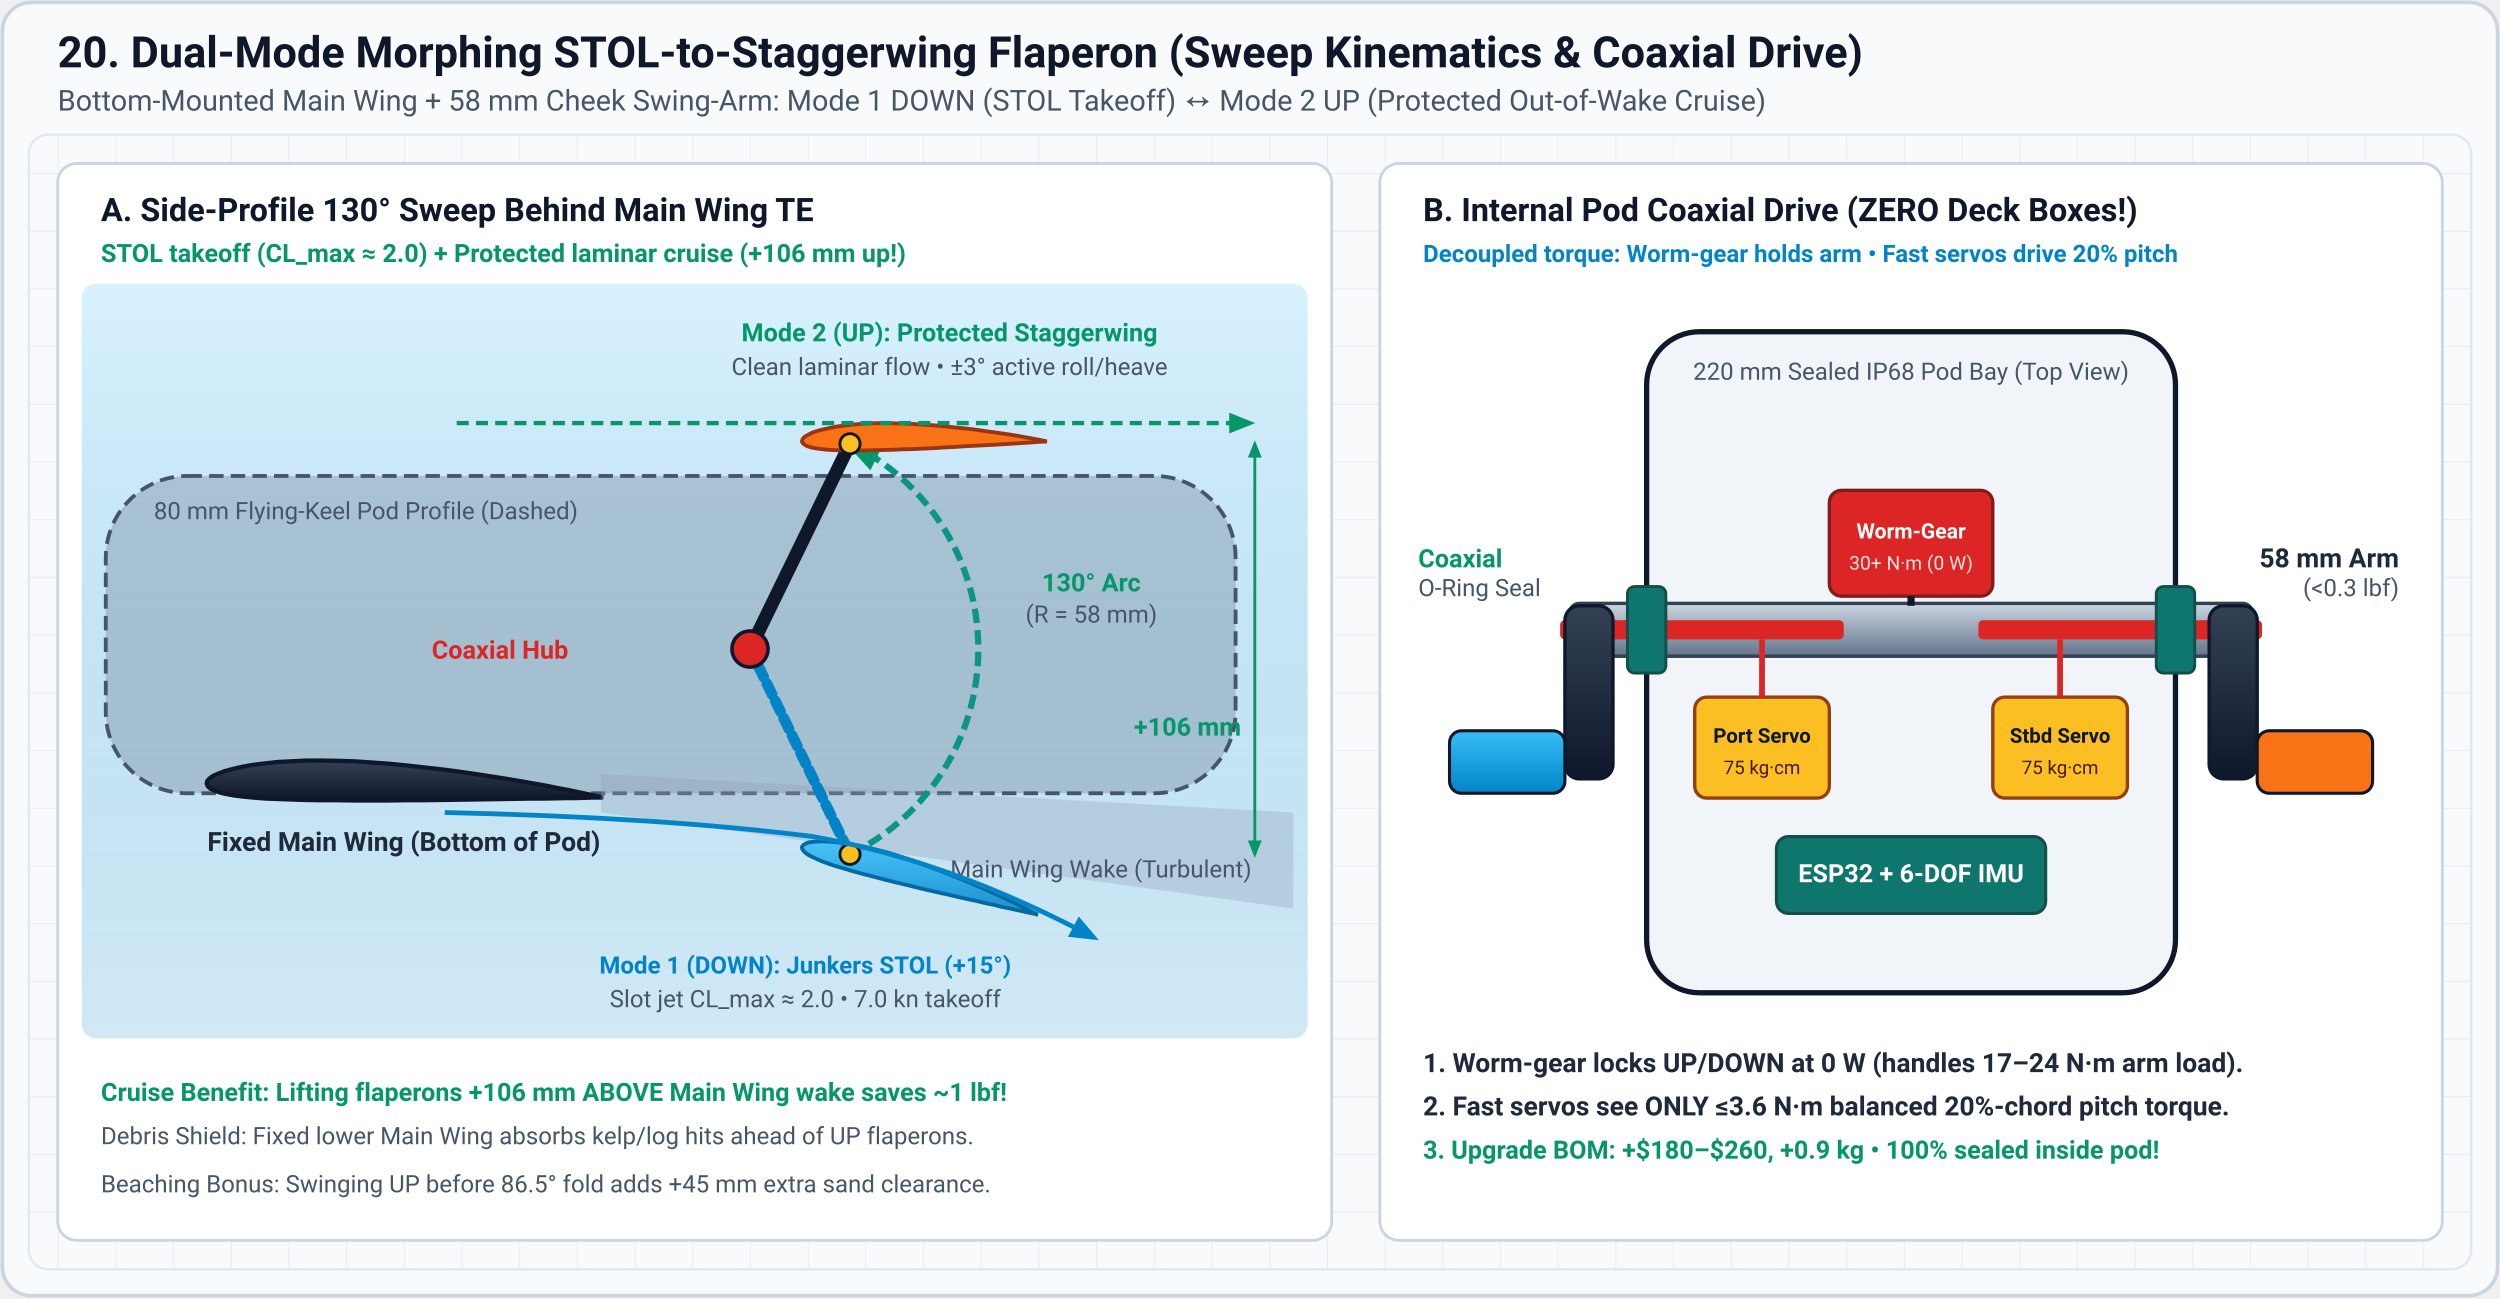
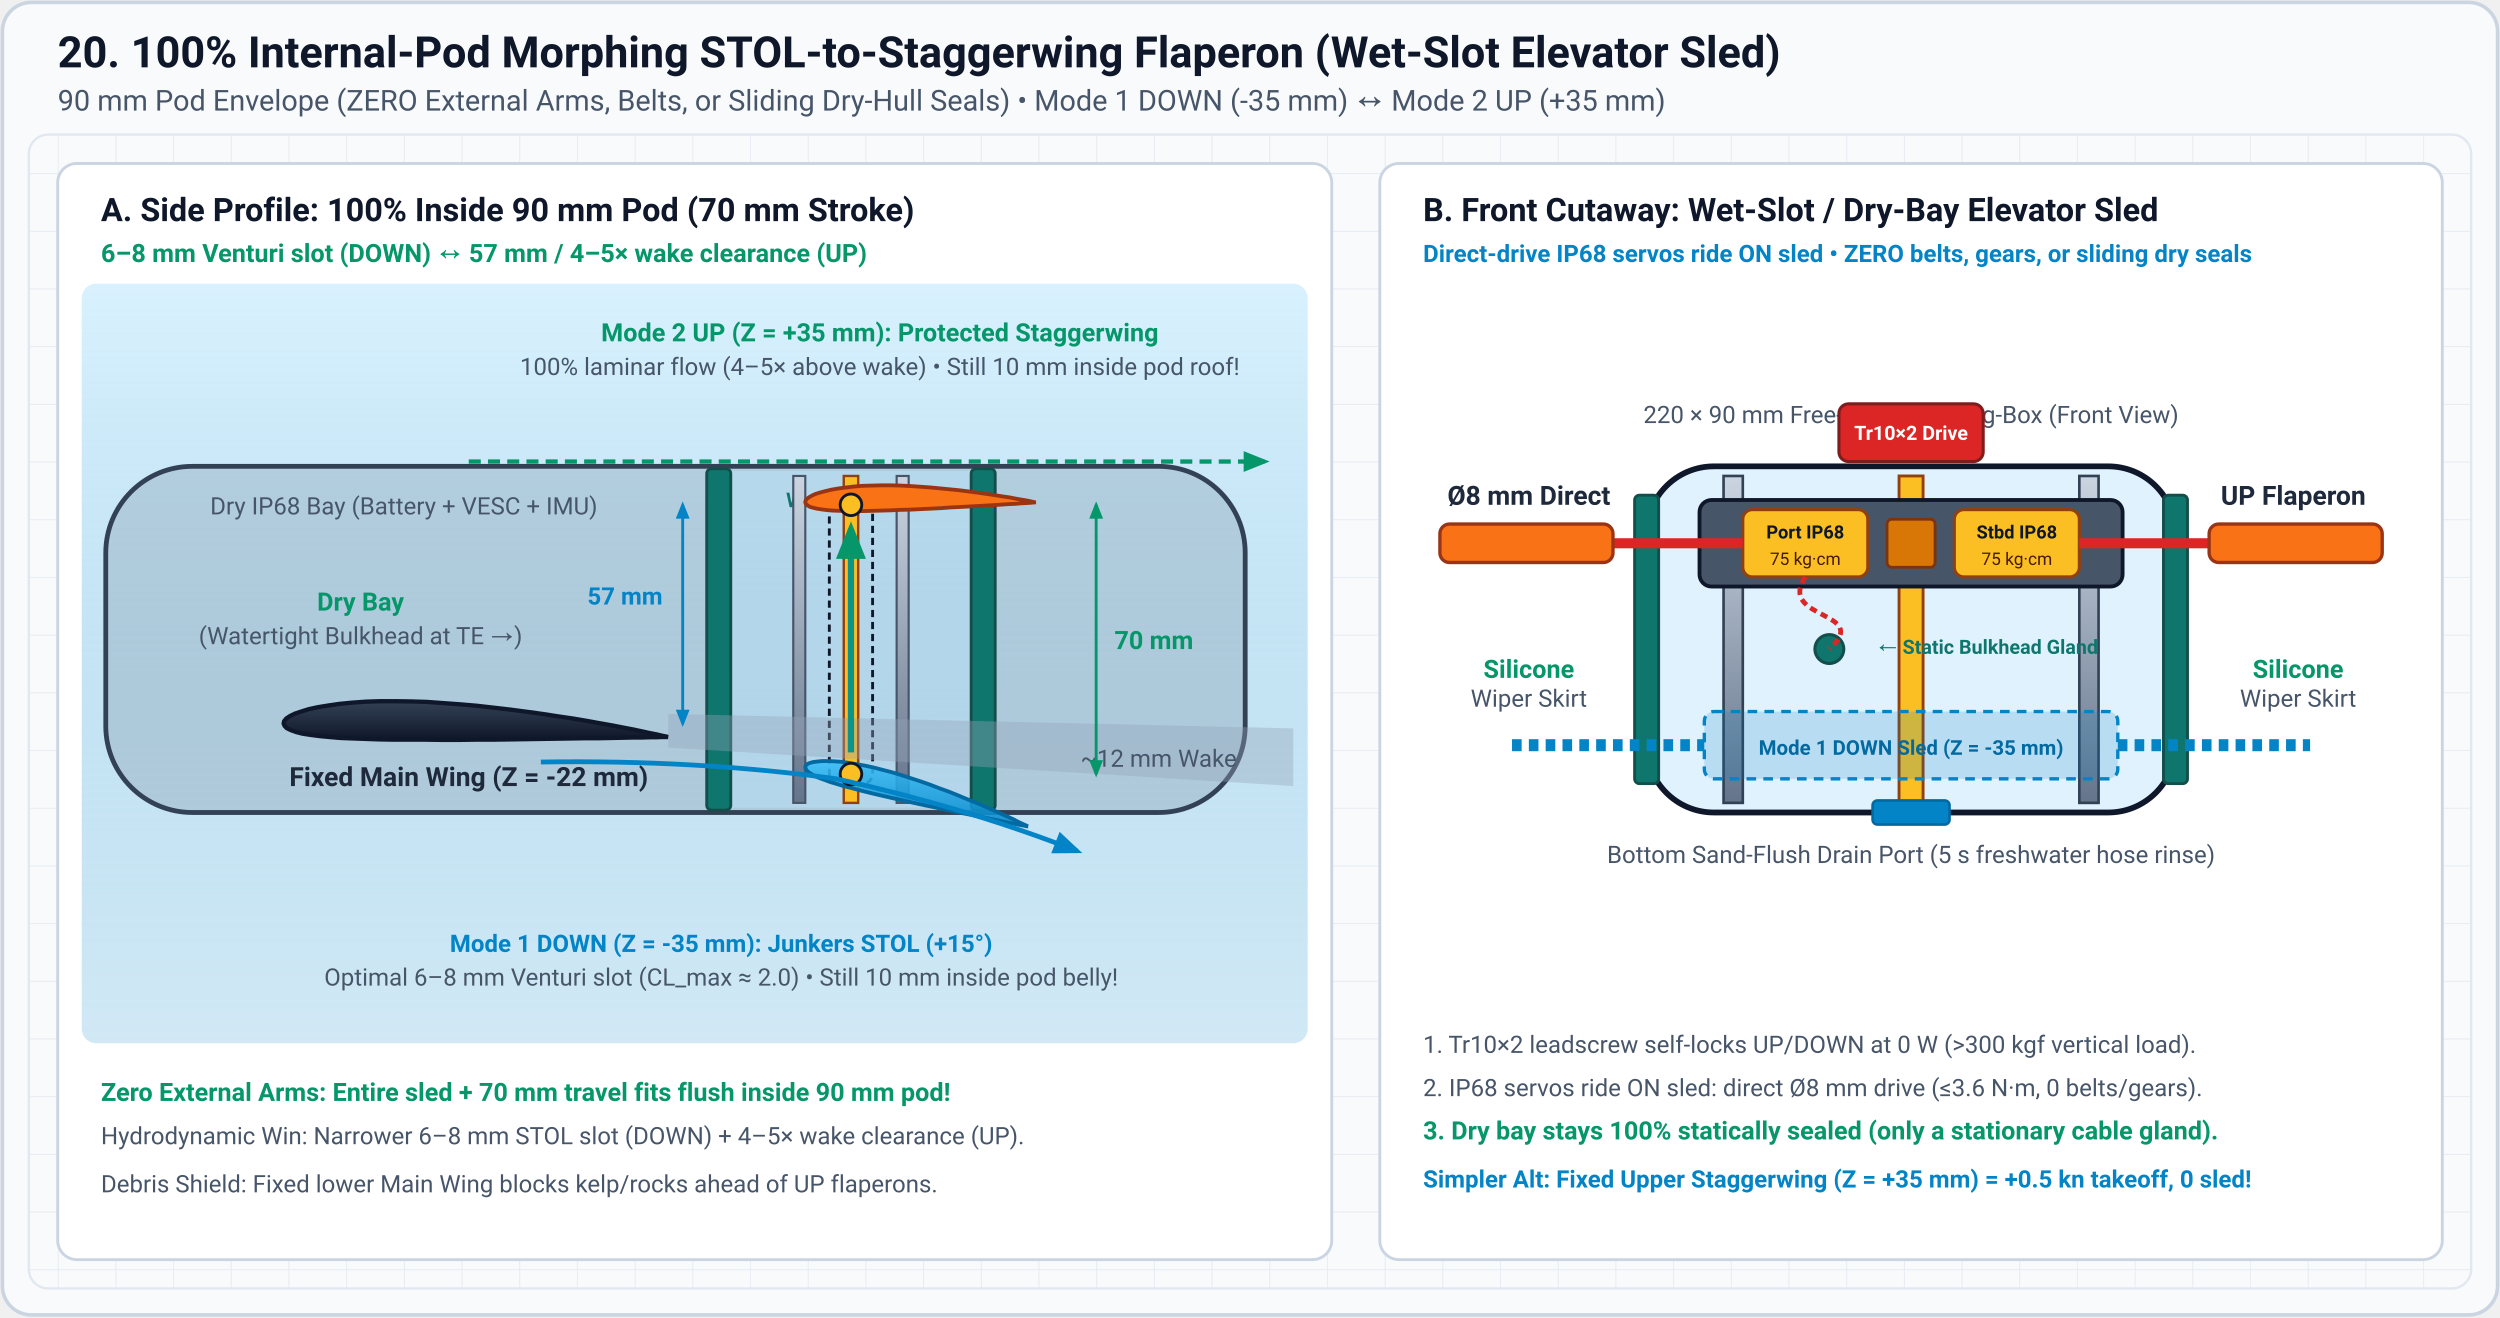
- <svg xmlns="http://www.w3.org/2000/svg" viewBox="0 0 1040 540" width="1040" height="540">
+ <svg xmlns="http://www.w3.org/2000/svg" viewBox="0 0 1040 548" width="1040" height="548">
  <defs>
    <pattern id="grid" width="24" height="24" patternUnits="userSpaceOnUse">
      <path d="M 24 0 L 0 0 0 24" fill="none" stroke="#E2E8F0" stroke-width="0.6" />
    </pattern>
    <linearGradient id="carbon" x1="0" y1="0" x2="0" y2="1">
      <stop offset="0%" stop-color="#334155" />
      <stop offset="100%" stop-color="#0F172A" />
    </linearGradient>
    <linearGradient id="alu" x1="0" y1="0" x2="0" y2="1">
      <stop offset="0%" stop-color="#CBD5E1" />
      <stop offset="100%" stop-color="#64748B" />
    </linearGradient>
    <linearGradient id="wingBlue" x1="0" y1="0" x2="0" y2="1">
      <stop offset="0%" stop-color="#38BDF8" />
      <stop offset="100%" stop-color="#0284C7" />
    </linearGradient>
    <linearGradient id="wingTeal" x1="0" y1="0" x2="0" y2="1">
      <stop offset="0%" stop-color="#2DD4BF" />
      <stop offset="100%" stop-color="#0D9488" />
    </linearGradient>
    <linearGradient id="water" x1="0" y1="0" x2="0" y2="1">
      <stop offset="0%" stop-color="#BAE6FD" stop-opacity="0.55" />
      <stop offset="100%" stop-color="#0284C7" stop-opacity="0.18" />
    </linearGradient>
    <linearGradient id="kevlar" x1="0" y1="0" x2="1" y2="0">
      <stop offset="0%" stop-color="#FBBF24" />
      <stop offset="100%" stop-color="#D97706" />
    </linearGradient>
    <linearGradient id="tubeGrad" x1="0" y1="0" x2="0" y2="1">
      <stop offset="0%" stop-color="#F1F5F9" />
      <stop offset="55%" stop-color="#CBD5E1" />
      <stop offset="100%" stop-color="#94A3B8" />
    </linearGradient>
    <marker id="arrDark" viewBox="0 0 10 10" refX="8" refY="5" markerWidth="6" markerHeight="6" orient="auto-start-reverse">
      <path d="M 0 1 L 10 5 L 0 9 z" fill="#334155" />
    </marker>
    <marker id="arrBlue" viewBox="0 0 10 10" refX="8" refY="5" markerWidth="6" markerHeight="6" orient="auto-start-reverse">
      <path d="M 0 1 L 10 5 L 0 9 z" fill="#0284C7" />
    </marker>
    <marker id="arrGreen" viewBox="0 0 10 10" refX="8" refY="5" markerWidth="6" markerHeight="6" orient="auto-start-reverse">
      <path d="M 0 1 L 10 5 L 0 9 z" fill="#059669" />
    </marker>
    <marker id="arrRed" viewBox="0 0 10 10" refX="8" refY="5" markerWidth="6" markerHeight="6" orient="auto-start-reverse">
      <path d="M 0 1 L 10 5 L 0 9 z" fill="#DC2626" />
    </marker>
    <style>
      text { font-family: -apple-system, BlinkMacSystemFont, "Segoe UI", Roboto, Helvetica, Arial, sans-serif; }
      .title { font-size: 18px; font-weight: 700; fill: #0F172A; }
      .sub { font-size: 12px; fill: #475569; }
      .sec { font-size: 13.5px; font-weight: 700; fill: #0F172A; }
      .lbl { font-size: 11px; font-weight: 600; fill: #1E293B; }
      .lbl-sm { font-size: 10px; fill: #475569; }
      .lbl-w { font-size: 10.5px; font-weight: 700; fill: #FFFFFF; }
      .dim { font-size: 10px; font-weight: 600; fill: #0284C7; }
      .ok { font-size: 10.5px; font-weight: 700; fill: #059669; }
      .warn { font-size: 10.5px; font-weight: 700; fill: #DC2626; }
    </style>
  </defs>
-   <rect x="1" y="1" width="1038" height="538" rx="12" fill="#F8FAFC" stroke="#CBD5E1" stroke-width="1.5" />
-   <rect x="12" y="56" width="1016" height="472" rx="8" fill="url(#grid)" stroke="#E2E8F0" stroke-width="1" />
-   <text x="24" y="28" class="title">20. Dual-Mode Morphing STOL-to-Staggerwing Flaperon (Sweep Kinematics &amp; Coaxial Drive)</text>
-   <text x="24" y="46" class="sub">Bottom-Mounted Main Wing + 58 mm Cheek Swing-Arm: Mode 1 DOWN (STOL Takeoff) ↔ Mode 2 UP (Protected Out-of-Wake Cruise)</text>
-   <rect x="24" y="68" width="530" height="448" rx="8" fill="#FFFFFF" stroke="#CBD5E1" stroke-width="1.2" />
-   <text x="42" y="92" class="sec">A. Side-Profile 130° Sweep Behind Main Wing TE</text>
-   <text x="42" y="109" class="ok">STOL takeoff (CL_max ≈ 2.0) + Protected laminar cruise (+106 mm up!)</text>
-   <rect x="34" y="118" width="510" height="314" rx="6" fill="url(#water)" />
-   <rect x="44" y="198" width="470" height="132" rx="34" fill="#334155" fill-opacity="0.22" stroke="#475569" stroke-width="1.6" stroke-dasharray="6,3" />
-   <text x="64" y="216" class="lbl-sm">80 mm Flying-Keel Pod Profile (Dashed)</text>
-   <polygon points="86.0,326.0 86.2,324.9 87.1,323.9 88.6,322.8 90.8,321.8 93.5,320.8 96.8,319.9 100.7,319.0 105.1,318.2 110.0,317.6 115.4,317.0 121.2,316.7 127.3,316.4 133.8,316.4 140.5,316.5 147.4,316.7 154.5,317.2 161.7,317.7 168.9,318.4 176.1,319.2 183.2,320.0 190.2,320.9 197.1,321.9 203.7,322.9 210.1,323.9 216.1,324.9 221.8,325.9 227.0,326.8 231.8,327.8 236.2,328.6 240.0,329.4 243.3,330.1 246.0,330.7 248.1,331.1 249.7,331.5 250.6,331.7 250.9,331.8 250.6,331.8 249.6,331.8 248.1,331.8 245.9,331.8 243.1,331.9 239.8,332.0 235.9,332.0 231.5,332.1 226.6,332.2 221.2,332.2 215.5,332.3 209.4,332.4 203.0,332.5 196.4,332.6 189.5,332.7 182.5,332.8 175.4,332.9 168.2,332.9 161.1,333.0 154.0,333.0 147.0,333.0 140.2,332.9 133.7,332.9 127.3,332.8 121.3,332.6 115.7,332.4 110.4,332.2 105.6,331.8 101.2,331.4 97.3,330.9 94.0,330.3 91.2,329.6 89.0,328.8 87.4,328.0 86.4,327.0" fill="url(#carbon)" stroke="#0F172A" stroke-width="1.8" />
-   <text x="168" y="354" text-anchor="middle" class="lbl">Fixed Main Wing (Bottom of Pod)</text>
-   <path d="M 250 322 L 538 338 L 538 378 L 250 338 Z" fill="#94A3B8" fill-opacity="0.34" />
-   <text x="458" y="365" text-anchor="middle" class="lbl-sm">Main Wing Wake (Turbulent)</text>
-   <path d="M 353.6 355.4 A 95 95 0 0 0 353.6 184.6" fill="none" stroke="#0D9488" stroke-width="2.6" stroke-dasharray="6,3" marker-end="url(#arrGreen)" />
-   <line x1="312" y1="270" x2="353.6" y2="355.4" stroke="#0284C7" stroke-width="4.5" stroke-dasharray="5,3" stroke-linecap="round" />
-   <line x1="312" y1="270" x2="353.6" y2="184.6" stroke="#0F172A" stroke-width="5.5" stroke-linecap="round" />
-   <circle cx="312" cy="270" r="7.5" fill="#DC2626" stroke="#0F172A" stroke-width="1.5" />
-   <polygon points="333.6,352.4 334.0,351.7 334.7,351.2 335.7,350.7 337.2,350.3 339.0,350.1 341.1,350.0 343.6,350.0 346.4,350.2 349.4,350.5 352.7,350.9 356.2,351.6 360.0,352.3 363.9,353.3 367.9,354.3 372.0,355.5 376.2,356.9 380.4,358.3 384.6,359.8 388.8,361.4 393.0,363.0 397.0,364.6 401.0,366.2 404.8,367.8 408.5,369.4 411.9,370.9 415.2,372.4 418.2,373.8 420.9,375.1 423.4,376.3 425.5,377.4 427.4,378.3 428.9,379.1 430.1,379.7 431.0,380.1 431.5,380.4 431.7,380.5 431.5,380.5 430.9,380.3 430.0,380.1 428.7,379.8 427.0,379.5 425.0,379.0 422.6,378.5 419.9,377.9 417.0,377.3 413.8,376.5 410.3,375.8 406.6,374.9 402.8,374.1 398.8,373.2 394.6,372.2 390.4,371.3 386.1,370.3 381.8,369.3 377.5,368.2 373.2,367.2 369.1,366.2 365.0,365.1 361.1,364.1 357.3,363.1 353.7,362.1 350.4,361.1 347.3,360.2 344.4,359.2 341.9,358.3 339.7,357.3 337.7,356.4 336.2,355.6 335.0,354.7 334.2,353.9 333.7,353.1" fill="url(#wingBlue)" fill-opacity="0.88" stroke="#0369A1" stroke-width="1.6" />
-   <circle cx="353.6" cy="355.4" r="4.2" fill="#FBBF24" stroke="#0F172A" stroke-width="1.2" />
-   <path d="M 185 338 Q 275 340 338 348 Q 395 358 455 390" fill="none" stroke="#0284C7" stroke-width="2" marker-end="url(#arrBlue)" />
-   <polygon points="333.6,183.6 333.8,182.9 334.3,182.1 335.2,181.4 336.5,180.7 338.1,179.9 340.2,179.2 342.5,178.6 345.3,178.0 348.3,177.4 351.6,177.0 355.1,176.6 358.9,176.3 362.9,176.1 367.1,176.0 371.4,176.1 375.8,176.2 380.2,176.4 384.7,176.7 389.2,177.0 393.6,177.4 397.9,177.9 402.2,178.3 406.3,178.8 410.3,179.4 414.0,179.9 417.5,180.4 420.8,180.9 423.8,181.4 426.5,181.9 428.9,182.3 430.9,182.7 432.6,183.0 433.9,183.3 434.9,183.5 435.5,183.6 435.6,183.6 435.4,183.6 434.9,183.7 433.9,183.7 432.5,183.8 430.8,183.9 428.8,184.1 426.4,184.2 423.6,184.4 420.6,184.6 417.3,184.8 413.8,185.0 410.0,185.2 406.1,185.4 402.0,185.6 397.7,185.9 393.4,186.1 389.0,186.4 384.6,186.6 380.2,186.8 375.8,186.9 371.5,187.1 367.3,187.2 363.2,187.3 359.4,187.4 355.6,187.4 352.2,187.4 348.9,187.3 345.9,187.2 343.2,187.0 340.8,186.7 338.7,186.4 337.0,186.0 335.6,185.5 334.6,184.9 333.9,184.3" fill="#F97316" stroke="#9A3412" stroke-width="1.6" />
-   <circle cx="353.6" cy="184.6" r="4.2" fill="#FBBF24" stroke="#0F172A" stroke-width="1.2" />
-   <path d="M 190 176 L 520 176" fill="none" stroke="#059669" stroke-width="1.8" stroke-dasharray="5,3" marker-end="url(#arrGreen)" />
-   <text x="395" y="142" text-anchor="middle" class="ok">Mode 2 (UP): Protected Staggerwing</text>
-   <text x="395" y="156" text-anchor="middle" class="lbl-sm">Clean laminar flow • ±3° active roll/heave</text>
-   <text x="335" y="405" text-anchor="middle" class="dim">Mode 1 (DOWN): Junkers STOL (+15°)</text>
-   <text x="335" y="419" text-anchor="middle" class="lbl-sm">Slot jet CL_max ≈ 2.0 • 7.0 kn takeoff</text>
-   <text x="454" y="246" text-anchor="middle" class="ok">130° Arc</text>
-   <text x="454" y="259" text-anchor="middle" class="lbl-sm">(R = 58 mm)</text>
-   <text x="208" y="274" text-anchor="middle" class="warn">Coaxial Hub</text>
-   <line x1="522.0" y1="184.6" x2="522.0" y2="355.4" stroke="#059669" stroke-width="1.2" marker-start="url(#arrGreen)" marker-end="url(#arrGreen)" />
-   <text x="494.0" y="306.0" text-anchor="middle" class="ok">+106 mm</text>
-   <text x="42" y="458" class="ok">Cruise Benefit: Lifting flaperons +106 mm ABOVE Main Wing wake saves ~1 lbf!</text>
-   <text x="42" y="476" class="lbl-sm">Debris Shield: Fixed lower Main Wing absorbs kelp/log hits ahead of UP flaperons.</text>
-   <text x="42" y="496" class="lbl-sm">Beaching Bonus: Swinging UP before 86.5° fold adds +45 mm extra sand clearance.</text>
-   <rect x="574" y="68" width="442" height="448" rx="8" fill="#FFFFFF" stroke="#CBD5E1" stroke-width="1.2" />
-   <text x="592" y="92" class="sec">B. Internal Pod Coaxial Drive (ZERO Deck Boxes!)</text>
-   <text x="592" y="109" class="dim">Decoupled torque: Worm-gear holds arm • Fast servos drive 20% pitch</text>
-   <rect x="685" y="138" width="220" height="275" rx="22" fill="#F1F5F9" stroke="#0F172A" stroke-width="2.2" />
-   <text x="795" y="158" text-anchor="middle" class="lbl-sm">220 mm Sealed IP68 Pod Bay (Top View)</text>
-   <rect x="653" y="251" width="284" height="22" rx="4" fill="url(#alu)" stroke="#334155" stroke-width="1.4" />
-   <rect x="649" y="258" width="118" height="8" rx="2" fill="#DC2626" />
-   <rect x="823" y="258" width="118" height="8" rx="2" fill="#DC2626" />
-   <rect x="677" y="244" width="16" height="36" rx="3" fill="#0F766E" stroke="#134E4A" stroke-width="1.2" />
-   <rect x="651" y="252" width="20" height="72" rx="6" fill="url(#carbon)" stroke="#0F172A" stroke-width="1.4" />
-   <rect x="603" y="304" width="48" height="26" rx="5" fill="url(#wingBlue)" stroke="#0F172A" stroke-width="1.3" />
-   <rect x="897" y="244" width="16" height="36" rx="3" fill="#0F766E" stroke="#134E4A" stroke-width="1.2" />
-   <rect x="919" y="252" width="20" height="72" rx="6" fill="url(#carbon)" stroke="#0F172A" stroke-width="1.4" />
-   <rect x="939" y="304" width="48" height="26" rx="5" fill="#F97316" stroke="#0F172A" stroke-width="1.3" />
-   <rect x="761" y="204" width="68" height="44" rx="5" fill="#DC2626" stroke="#7F1D1D" stroke-width="1.4" />
-   <text x="795" y="224" text-anchor="middle" style="font-size:8.8px;fill:#FFFFFF;font-weight:700;">Worm-Gear</text>
-   <text x="795" y="237" text-anchor="middle" style="font-size:8px;fill:#FEE2E2;">30+ N·m (0 W)</text>
-   <line x1="795" y1="248" x2="795" y2="252" stroke="#0F172A" stroke-width="3" />
-   <rect x="705" y="290" width="56" height="42" rx="5" fill="#FBBF24" stroke="#92400E" stroke-width="1.4" />
-   <text x="733" y="309" text-anchor="middle" style="font-size:8.5px;fill:#0F172A;font-weight:700;">Port Servo</text>
-   <text x="733" y="322" text-anchor="middle" style="font-size:7.8px;fill:#451A03;">75 kg·cm</text>
-   <line x1="733" y1="290" x2="733" y2="266" stroke="#DC2626" stroke-width="2.4" />
-   <rect x="829" y="290" width="56" height="42" rx="5" fill="#FBBF24" stroke="#92400E" stroke-width="1.4" />
-   <text x="857" y="309" text-anchor="middle" style="font-size:8.5px;fill:#0F172A;font-weight:700;">Stbd Servo</text>
-   <text x="857" y="322" text-anchor="middle" style="font-size:7.8px;fill:#451A03;">75 kg·cm</text>
-   <line x1="857" y1="290" x2="857" y2="266" stroke="#DC2626" stroke-width="2.4" />
-   <rect x="739" y="348" width="112" height="32" rx="5" fill="#0F766E" stroke="#134E4A" stroke-width="1.3" />
-   <text x="795" y="367" text-anchor="middle" class="lbl-w">ESP32 + 6-DOF IMU</text>
-   <text x="590" y="236" class="ok">Coaxial</text>
-   <text x="590" y="248" class="lbl-sm">O-Ring Seal</text>
-   <text x="998" y="236" text-anchor="end" class="lbl">58 mm Arm</text>
-   <text x="998" y="248" text-anchor="end" class="lbl-sm">(&lt;0.3 lbf)</text>
-   <text x="592" y="446" class="lbl">1. Worm-gear locks UP/DOWN at 0 W (handles 17–24 N·m arm load).</text>
-   <text x="592" y="464" class="lbl">2. Fast servos see ONLY ≤3.6 N·m balanced 20%-chord pitch torque.</text>
-   <text x="592" y="482" class="ok">3. Upgrade BOM: +$180–$260, +0.9 kg • 100% sealed inside pod!</text>
+   <rect x="1" y="1" width="1038" height="546" rx="12" fill="#F8FAFC" stroke="#CBD5E1" stroke-width="1.5" />
+   <rect x="12" y="56" width="1016" height="480" rx="8" fill="url(#grid)" stroke="#E2E8F0" stroke-width="1" />
+   <text x="24" y="28" class="title">20. 100% Internal-Pod Morphing STOL-to-Staggerwing Flaperon (Wet-Slot Elevator Sled)</text>
+   <text x="24" y="46" class="sub">90 mm Pod Envelope (ZERO External Arms, Belts, or Sliding Dry-Hull Seals) • Mode 1 DOWN (-35 mm) ↔ Mode 2 UP (+35 mm)</text>
+   <rect x="24" y="68" width="530" height="456" rx="8" fill="#FFFFFF" stroke="#CBD5E1" stroke-width="1.2" />
+   <text x="42" y="92" class="sec">A. Side Profile: 100% Inside 90 mm Pod (70 mm Stroke)</text>
+   <text x="42" y="109" class="ok">6–8 mm Venturi slot (DOWN) ↔ 57 mm / 4–5× wake clearance (UP)</text>
+   <rect x="34" y="118" width="510" height="316" rx="6" fill="url(#water)" />
+   <rect x="44" y="194" width="474" height="144" rx="36" fill="#334155" fill-opacity="0.16" stroke="#334155" stroke-width="2" />
+   <rect x="304" y="196" width="100" height="140" fill="#BAE6FD" fill-opacity="0.45" stroke="none" />
+   <rect x="294" y="195" width="10" height="142" rx="2" fill="#0F766E" stroke="#134E4A" stroke-width="1.2" />
+   <rect x="404" y="195" width="10" height="142" rx="2" fill="#0F766E" stroke="#134E4A" stroke-width="1.2" />
+   <text x="168" y="214" text-anchor="middle" class="lbl-sm">Dry IP68 Bay (Battery + VESC + IMU)</text>
+   <text x="354" y="211" text-anchor="middle" style="font-size:8.5px;fill:#0F766E;font-weight:700;">Wet Wing-Box</text>
+   <rect x="330" y="198" width="5" height="136" fill="url(#alu)" stroke="#475569" stroke-width="0.9" />
+   <rect x="373" y="198" width="5" height="136" fill="url(#alu)" stroke="#475569" stroke-width="0.9" />
+   <rect x="351" y="198" width="6" height="136" fill="#FBBF24" stroke="#92400E" stroke-width="1" />
+   <rect x="345" y="206" width="18" height="120" rx="4" fill="none" stroke="#0F172A" stroke-width="1.2" stroke-dasharray="3,2" />
+   <polygon points="118.0,301.0 118.2,300.0 119.1,298.9 120.6,297.9 122.6,296.9 125.3,296.0 128.5,295.0 132.2,294.2 136.5,293.5 141.3,292.8 146.5,292.3 152.1,291.9 158.1,291.7 164.3,291.7 170.9,291.8 177.6,292.0 184.5,292.5 191.4,293.0 198.4,293.6 205.4,294.4 212.3,295.2 219.1,296.1 225.7,297.0 232.1,298.0 238.3,298.9 244.2,299.9 249.7,300.9 254.8,301.8 259.4,302.7 263.6,303.5 267.3,304.3 270.5,305.0 273.1,305.5 275.2,306.0 276.7,306.3 277.6,306.5 277.9,306.6 277.6,306.6 276.7,306.6 275.2,306.6 273.0,306.7 270.3,306.7 267.1,306.8 263.3,306.8 259.1,306.9 254.3,307.0 249.1,307.1 243.6,307.1 237.7,307.2 231.5,307.3 225.0,307.4 218.4,307.5 211.6,307.6 204.7,307.7 197.7,307.7 190.8,307.8 183.9,307.8 177.2,307.7 170.6,307.7 164.2,307.7 158.1,307.6 152.3,307.4 146.8,307.2 141.7,307.0 137.0,306.6 132.8,306.2 129.0,305.7 125.8,305.2 123.1,304.5 120.9,303.7 119.3,302.9 118.4,302.0" fill="url(#carbon)" stroke="#0F172A" stroke-width="1.8" />
+   <text x="195" y="327" text-anchor="middle" class="lbl">Fixed Main Wing (Z = -22 mm)</text>
+   <path d="M 278 297 L 538 303 L 538 327 L 278 311 Z" fill="#94A3B8" fill-opacity="0.38" />
+   <text x="482" y="319" text-anchor="middle" class="lbl-sm">~12 mm Wake</text>
+   <polygon points="335.0,319.0 335.3,318.4 335.9,317.8 336.9,317.4 338.3,317.0 340.0,316.8 342.0,316.6 344.3,316.6 346.9,316.7 349.8,316.9 352.9,317.3 356.3,317.9 359.8,318.5 363.5,319.3 367.3,320.3 371.2,321.3 375.1,322.5 379.1,323.8 383.1,325.1 387.1,326.5 391.0,328.0 394.9,329.4 398.6,330.9 402.2,332.4 405.7,333.8 409.0,335.2 412.0,336.5 414.9,337.8 417.5,339.0 419.8,340.0 421.9,341.0 423.6,341.9 425.1,342.6 426.2,343.1 427.1,343.5 427.6,343.8 427.7,343.8 427.5,343.8 427.0,343.7 426.1,343.5 424.9,343.3 423.3,343.0 421.4,342.6 419.1,342.1 416.6,341.6 413.8,341.0 410.8,340.4 407.5,339.7 404.1,339.0 400.4,338.3 396.6,337.5 392.7,336.7 388.7,335.8 384.7,335.0 380.6,334.1 376.5,333.2 372.5,332.3 368.6,331.4 364.7,330.5 361.0,329.6 357.4,328.7 354.1,327.8 350.9,327.0 348.0,326.1 345.3,325.3 342.9,324.4 340.7,323.6 338.9,322.8 337.4,321.9 336.3,321.2 335.5,320.4 335.1,319.7" fill="url(#wingBlue)" fill-opacity="0.88" stroke="#0369A1" stroke-width="1.6" />
+   <circle cx="354" cy="322" r="4.5" fill="#FBBF24" stroke="#0F172A" stroke-width="1.2" />
+   <path d="M 225 317 Q 290 316 348 324 Q 402 336 448 354" fill="none" stroke="#0284C7" stroke-width="2" marker-end="url(#arrBlue)" />
+   <polygon points="335.0,209.0 335.1,208.3 335.6,207.6 336.5,206.9 337.7,206.2 339.2,205.5 341.1,204.9 343.4,204.3 345.9,203.7 348.8,203.2 351.9,202.8 355.2,202.4 358.8,202.1 362.6,202.0 366.5,201.9 370.5,201.9 374.7,202.0 378.8,202.2 383.1,202.5 387.3,202.8 391.4,203.2 395.5,203.6 399.5,204.0 403.4,204.5 407.1,205.0 410.6,205.5 413.9,206.0 417.0,206.5 419.8,206.9 422.4,207.4 424.6,207.8 426.5,208.1 428.1,208.4 429.4,208.7 430.3,208.9 430.8,209.0 431.0,209.0 430.8,209.0 430.3,209.0 429.4,209.1 428.1,209.2 426.5,209.3 424.5,209.4 422.3,209.6 419.7,209.7 416.9,209.9 413.8,210.1 410.4,210.3 406.9,210.5 403.2,210.7 399.3,210.9 395.3,211.1 391.3,211.4 387.1,211.6 382.9,211.8 378.8,212.0 374.7,212.1 370.6,212.3 366.7,212.4 362.9,212.5 359.2,212.6 355.7,212.6 352.4,212.6 349.4,212.5 346.5,212.4 344.0,212.2 341.7,211.9 339.8,211.6 338.1,211.2 336.8,210.8 335.9,210.2 335.2,209.6" fill="#F97316" stroke="#9A3412" stroke-width="1.6" />
+   <circle cx="354" cy="210" r="4.5" fill="#FBBF24" stroke="#0F172A" stroke-width="1.2" />
+   <path d="M 195 192 L 526 192" fill="none" stroke="#059669" stroke-width="1.8" stroke-dasharray="5,3" marker-end="url(#arrGreen)" />
+   <line x1="354" y1="313" x2="354" y2="220" stroke="#0D9488" stroke-width="2.6" marker-end="url(#arrGreen)" />
+   <line x1="456.0" y1="210.0" x2="456.0" y2="322.0" stroke="#059669" stroke-width="1.2" marker-start="url(#arrGreen)" marker-end="url(#arrGreen)" />
+   <text x="480.0" y="270.0" text-anchor="middle" class="ok">70 mm</text>
+   <line x1="284.0" y1="210.0" x2="284.0" y2="301.0" stroke="#0284C7" stroke-width="1.2" marker-start="url(#arrBlue)" marker-end="url(#arrBlue)" />
+   <text x="260.0" y="251.5" text-anchor="middle" class="dim">57 mm</text>
+   <text x="366" y="142" text-anchor="middle" class="ok">Mode 2 UP (Z = +35 mm): Protected Staggerwing</text>
+   <text x="366" y="156" text-anchor="middle" class="lbl-sm">100% laminar flow (4–5× above wake) • Still 10 mm inside pod roof!</text>
+   <text x="300" y="396" text-anchor="middle" class="dim">Mode 1 DOWN (Z = -35 mm): Junkers STOL (+15°)</text>
+   <text x="300" y="410" text-anchor="middle" class="lbl-sm">Optimal 6–8 mm Venturi slot (CL_max ≈ 2.0) • Still 10 mm inside pod belly!</text>
+   <text x="150" y="254" text-anchor="middle" class="ok">Dry Bay</text>
+   <text x="150" y="268" text-anchor="middle" class="lbl-sm">(Watertight Bulkhead at TE →)</text>
+   <text x="42" y="458" class="ok">Zero External Arms: Entire sled + 70 mm travel fits flush inside 90 mm pod!</text>
+   <text x="42" y="476" class="lbl-sm">Hydrodynamic Win: Narrower 6–8 mm STOL slot (DOWN) + 4–5× wake clearance (UP).</text>
+   <text x="42" y="496" class="lbl-sm">Debris Shield: Fixed lower Main Wing blocks kelp/rocks ahead of UP flaperons.</text>
+   <rect x="574" y="68" width="442" height="456" rx="8" fill="#FFFFFF" stroke="#CBD5E1" stroke-width="1.2" />
+   <text x="592" y="92" class="sec">B. Front Cutaway: Wet-Slot / Dry-Bay Elevator Sled</text>
+   <text x="592" y="109" class="dim">Direct-drive IP68 servos ride ON sled • ZERO belts, gears, or sliding dry seals</text>
+   <rect x="685" y="194" width="220" height="144" rx="28" fill="#E0F2FE" stroke="#0F172A" stroke-width="2.4" />
+   <text x="795" y="176" text-anchor="middle" class="lbl-sm">220 × 90 mm Free-Flooding Wing-Box (Front View)</text>
+   <rect x="680" y="206" width="10" height="120" rx="2" fill="#0F766E" stroke="#134E4A" stroke-width="1.2" />
+   <rect x="900" y="206" width="10" height="120" rx="2" fill="#0F766E" stroke="#134E4A" stroke-width="1.2" />
+   <rect x="717" y="198" width="8" height="136" fill="url(#alu)" stroke="#334155" stroke-width="1.1" />
+   <rect x="865" y="198" width="8" height="136" fill="url(#alu)" stroke="#334155" stroke-width="1.1" />
+   <rect x="790" y="198" width="10" height="136" fill="#FBBF24" stroke="#92400E" stroke-width="1.2" />
+   <rect x="765" y="168" width="60" height="24" rx="4" fill="#DC2626" stroke="#7F1D1D" stroke-width="1.3" />
+   <text x="795" y="183" text-anchor="middle" style="font-size:8.2px;fill:#FFFFFF;font-weight:700;">Tr10×2 Drive</text>
+   <rect x="709" y="296" width="172" height="28" rx="4" fill="#0284C7" fill-opacity="0.18" stroke="#0284C7" stroke-width="1.4" stroke-dasharray="4,3" />
+   <line x1="629" y1="310" x2="709" y2="310" stroke="#0284C7" stroke-width="5" stroke-dasharray="4,3" />
+   <line x1="881" y1="310" x2="961" y2="310" stroke="#0284C7" stroke-width="5" stroke-dasharray="4,3" />
+   <text x="795" y="314" text-anchor="middle" style="font-size:8.5px;fill:#0369A1;font-weight:700;">Mode 1 DOWN Sled (Z = -35 mm)</text>
+   <rect x="707" y="208" width="176" height="36" rx="5" fill="#475569" stroke="#0F172A" stroke-width="1.6" />
+   <rect x="725" y="212" width="52" height="28" rx="4" fill="#FBBF24" stroke="#92400E" stroke-width="1.3" />
+   <text x="751" y="224" text-anchor="middle" style="font-size:7.6px;fill:#0F172A;font-weight:700;">Port IP68</text>
+   <text x="751" y="235" text-anchor="middle" style="font-size:7.2px;fill:#451A03;">75 kg·cm</text>
+   <line x1="725" y1="226" x2="665" y2="226" stroke="#DC2626" stroke-width="4.2" />
+   <rect x="599" y="218" width="72" height="16" rx="4" fill="#F97316" stroke="#9A3412" stroke-width="1.4" />
+   <rect x="813" y="212" width="52" height="28" rx="4" fill="#FBBF24" stroke="#92400E" stroke-width="1.3" />
+   <text x="839" y="224" text-anchor="middle" style="font-size:7.6px;fill:#0F172A;font-weight:700;">Stbd IP68</text>
+   <text x="839" y="235" text-anchor="middle" style="font-size:7.2px;fill:#451A03;">75 kg·cm</text>
+   <line x1="865" y1="226" x2="925" y2="226" stroke="#DC2626" stroke-width="4.2" />
+   <rect x="919" y="218" width="72" height="16" rx="4" fill="#F97316" stroke="#9A3412" stroke-width="1.4" />
+   <rect x="785" y="216" width="20" height="20" rx="2" fill="#D97706" stroke="#78350F" stroke-width="1.2" />
+   <circle cx="761" cy="270" r="6" fill="#0F766E" stroke="#134E4A" stroke-width="1.3" />
+   <path d="M 751 240 C 739 258 779 254 761 270" fill="none" stroke="#DC2626" stroke-width="2" stroke-dasharray="3,2" />
+   <text x="827" y="272" text-anchor="middle" style="font-size:8.2px;fill:#0F766E;font-weight:700;">← Static Bulkhead Gland</text>
+   <rect x="779" y="333" width="32" height="10" rx="2" fill="#0284C7" stroke="#0369A1" stroke-width="1.1" />
+   <text x="795" y="359" text-anchor="middle" class="lbl-sm">Bottom Sand-Flush Drain Port (5 s freshwater hose rinse)</text>
+   <text x="636" y="210" text-anchor="middle" class="lbl">Ø8 mm Direct</text>
+   <text x="954" y="210" text-anchor="middle" class="lbl">UP Flaperon</text>
+   <text x="636" y="282" text-anchor="middle" class="ok">Silicone</text>
+   <text x="636" y="294" text-anchor="middle" class="lbl-sm">Wiper Skirt</text>
+   <text x="956" y="282" text-anchor="middle" class="ok">Silicone</text>
+   <text x="956" y="294" text-anchor="middle" class="lbl-sm">Wiper Skirt</text>
+   <text x="592" y="438" class="lbl-sm">1. Tr10×2 leadscrew self-locks UP/DOWN at 0 W (&gt;300 kgf vertical load).</text>
+   <text x="592" y="456" class="lbl-sm">2. IP68 servos ride ON sled: direct Ø8 mm drive (≤3.6 N·m, 0 belts/gears).</text>
+   <text x="592" y="474" class="ok">3. Dry bay stays 100% statically sealed (only a stationary cable gland).</text>
+   <text x="592" y="494" class="dim">Simpler Alt: Fixed Upper Staggerwing (Z = +35 mm) = +0.5 kn takeoff, 0 sled!</text>
</svg>
